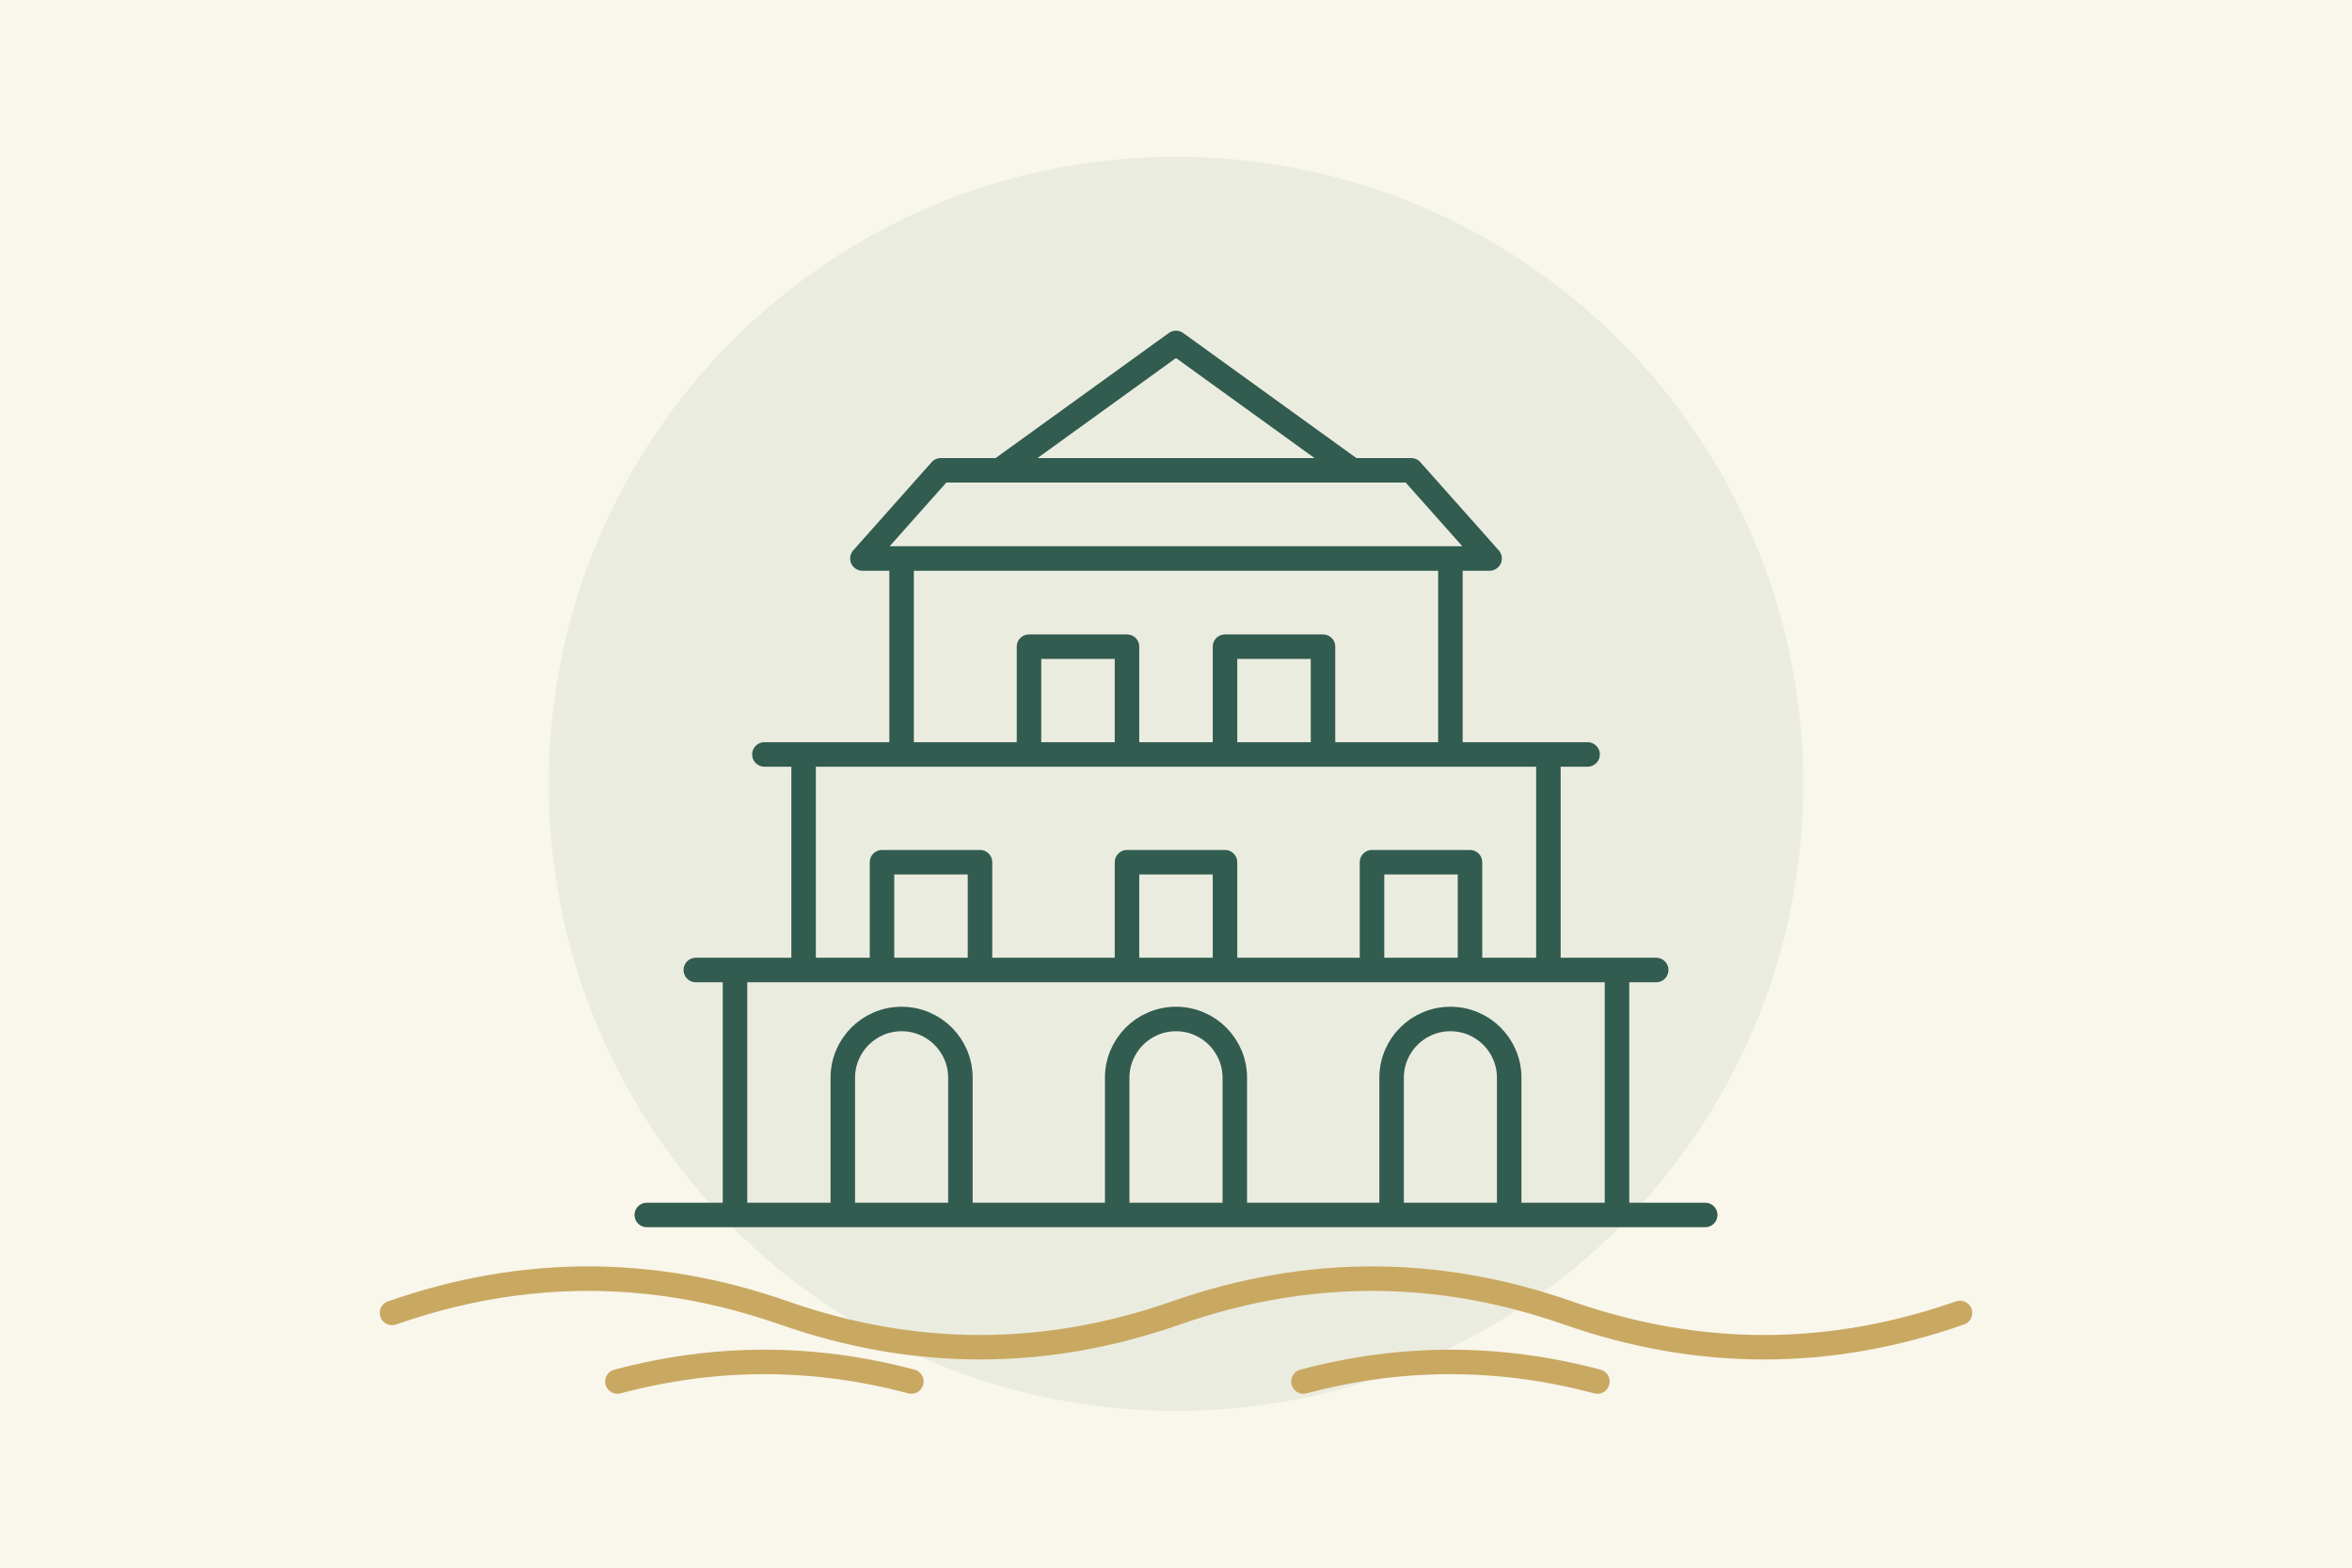
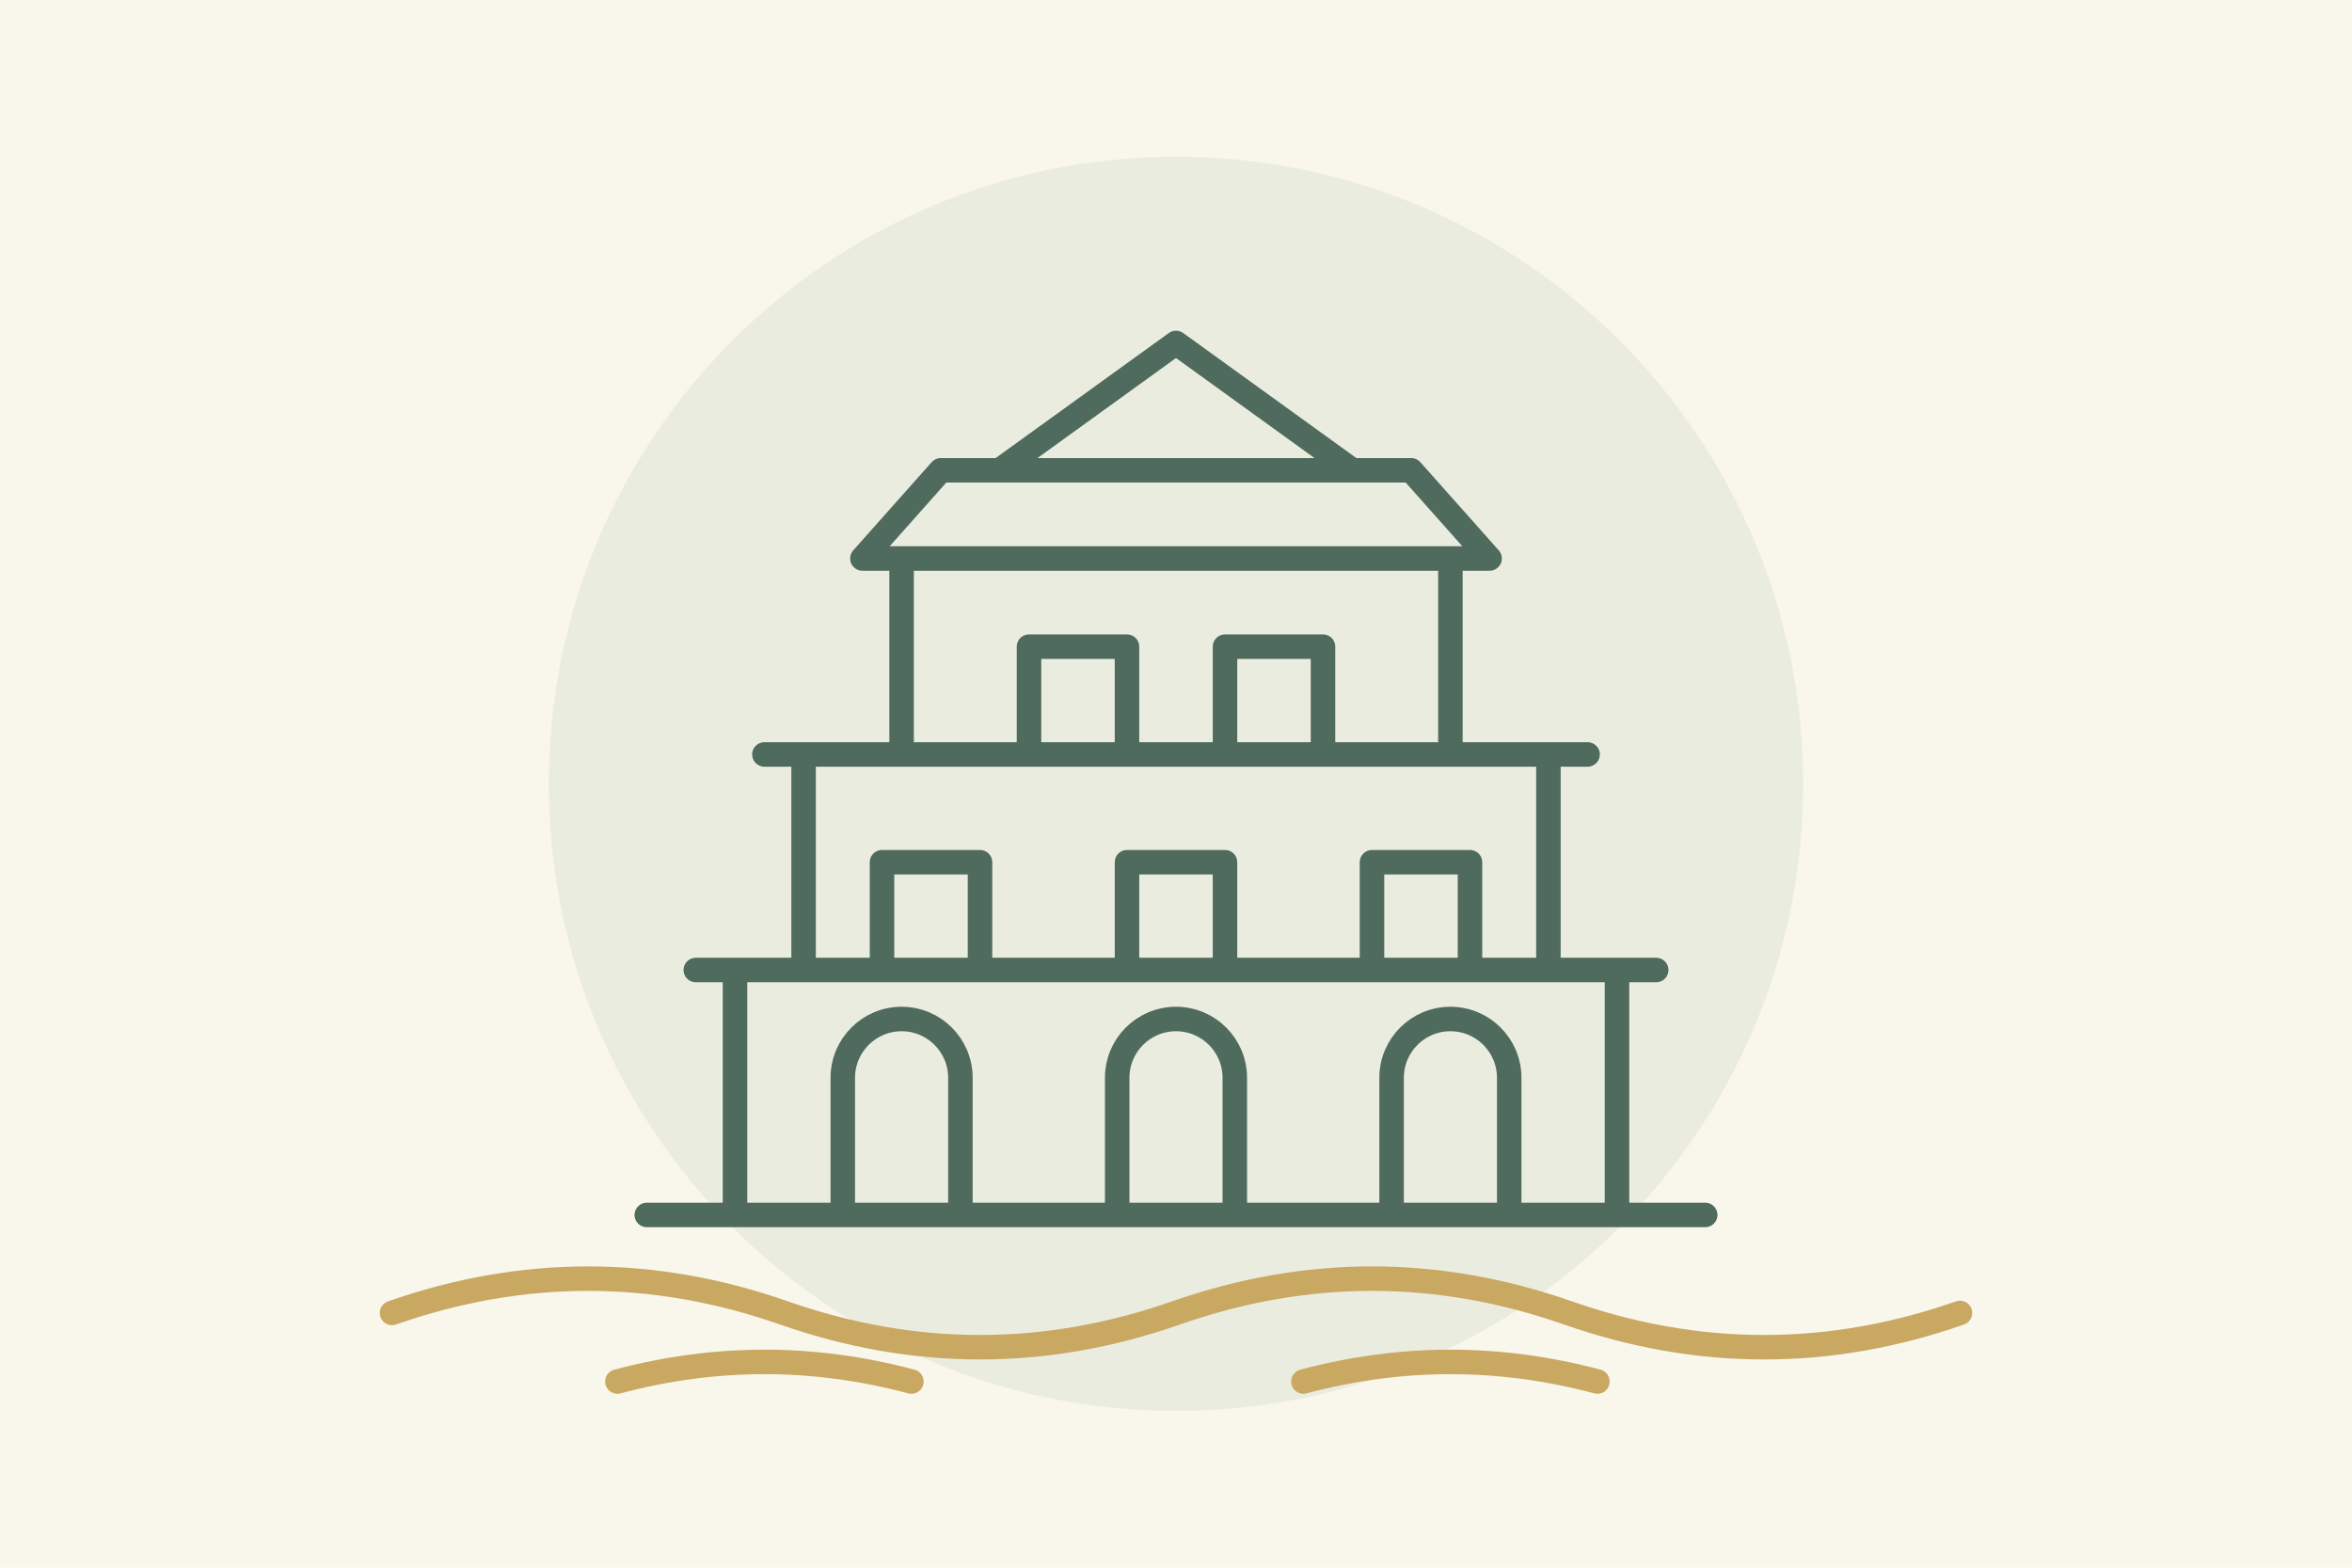
<svg xmlns="http://www.w3.org/2000/svg" viewBox="0 0 240 160">
  <rect width="240" height="160" fill="#F9F6EC" />
  <circle cx="120" cy="80" r="64" fill="#6B8F72" opacity=".10" />
-   <g fill="none" stroke="#315C4F" stroke-width="2.5" stroke-linejoin="round" stroke-linecap="round">
+   <g fill="none" stroke="#4F6B5D" stroke-width="2.5" stroke-linejoin="round" stroke-linecap="round">
    <path d="M66 124h108M75 124V99h90v25M82 99V77h76v22M92 77V57h56v20M88 57h64l-8-9h-48l-8 9ZM102 48l18-13 18 13M71 99h98M78 77h84M86 124v-14a6 6 0 0 1 12 0v14m16 0v-14a6 6 0 0 1 12 0v14m16 0v-14a6 6 0 0 1 12 0v14M105 77V66h10v11m10 0V66h10v11M90 99V88h10v11m15 0V88h10v11m15 0V88h10v11" />
    <path stroke="#C9A962" d="M40 134q20-7 40 0t40 0 40 0 40 0M63 141q15-4 30 0m40 0q15-4 30 0" />
  </g>
</svg>
